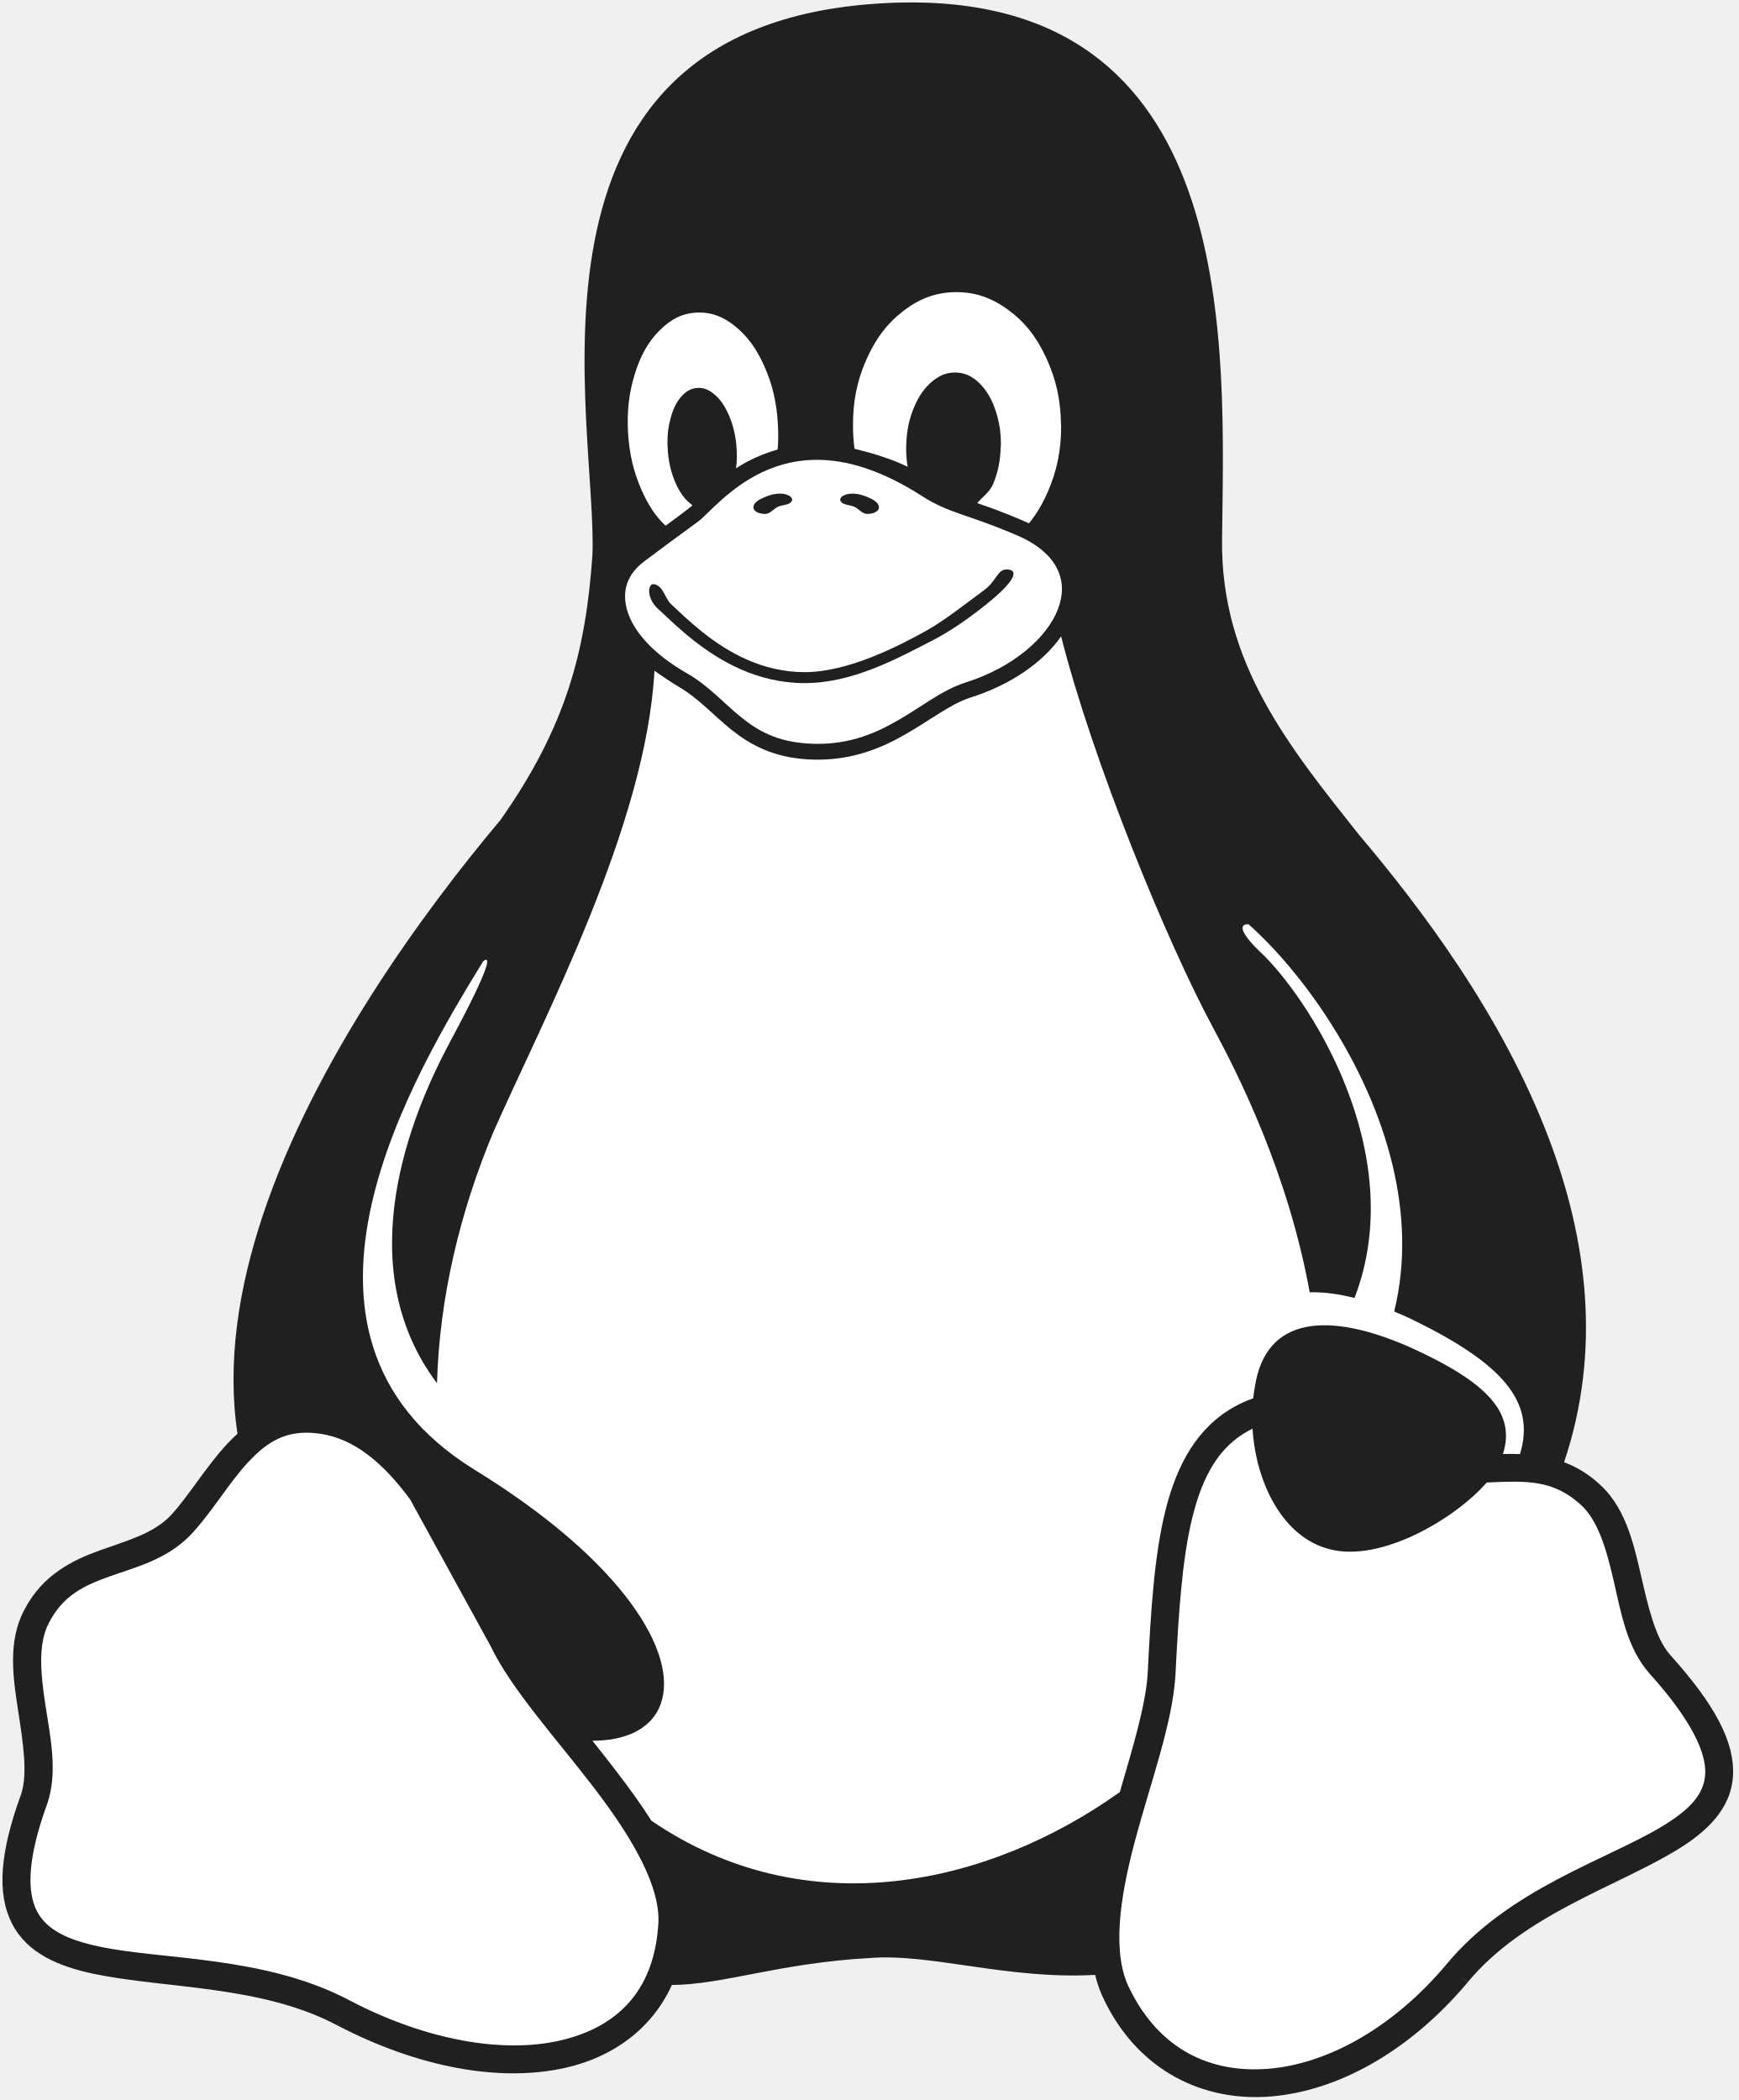
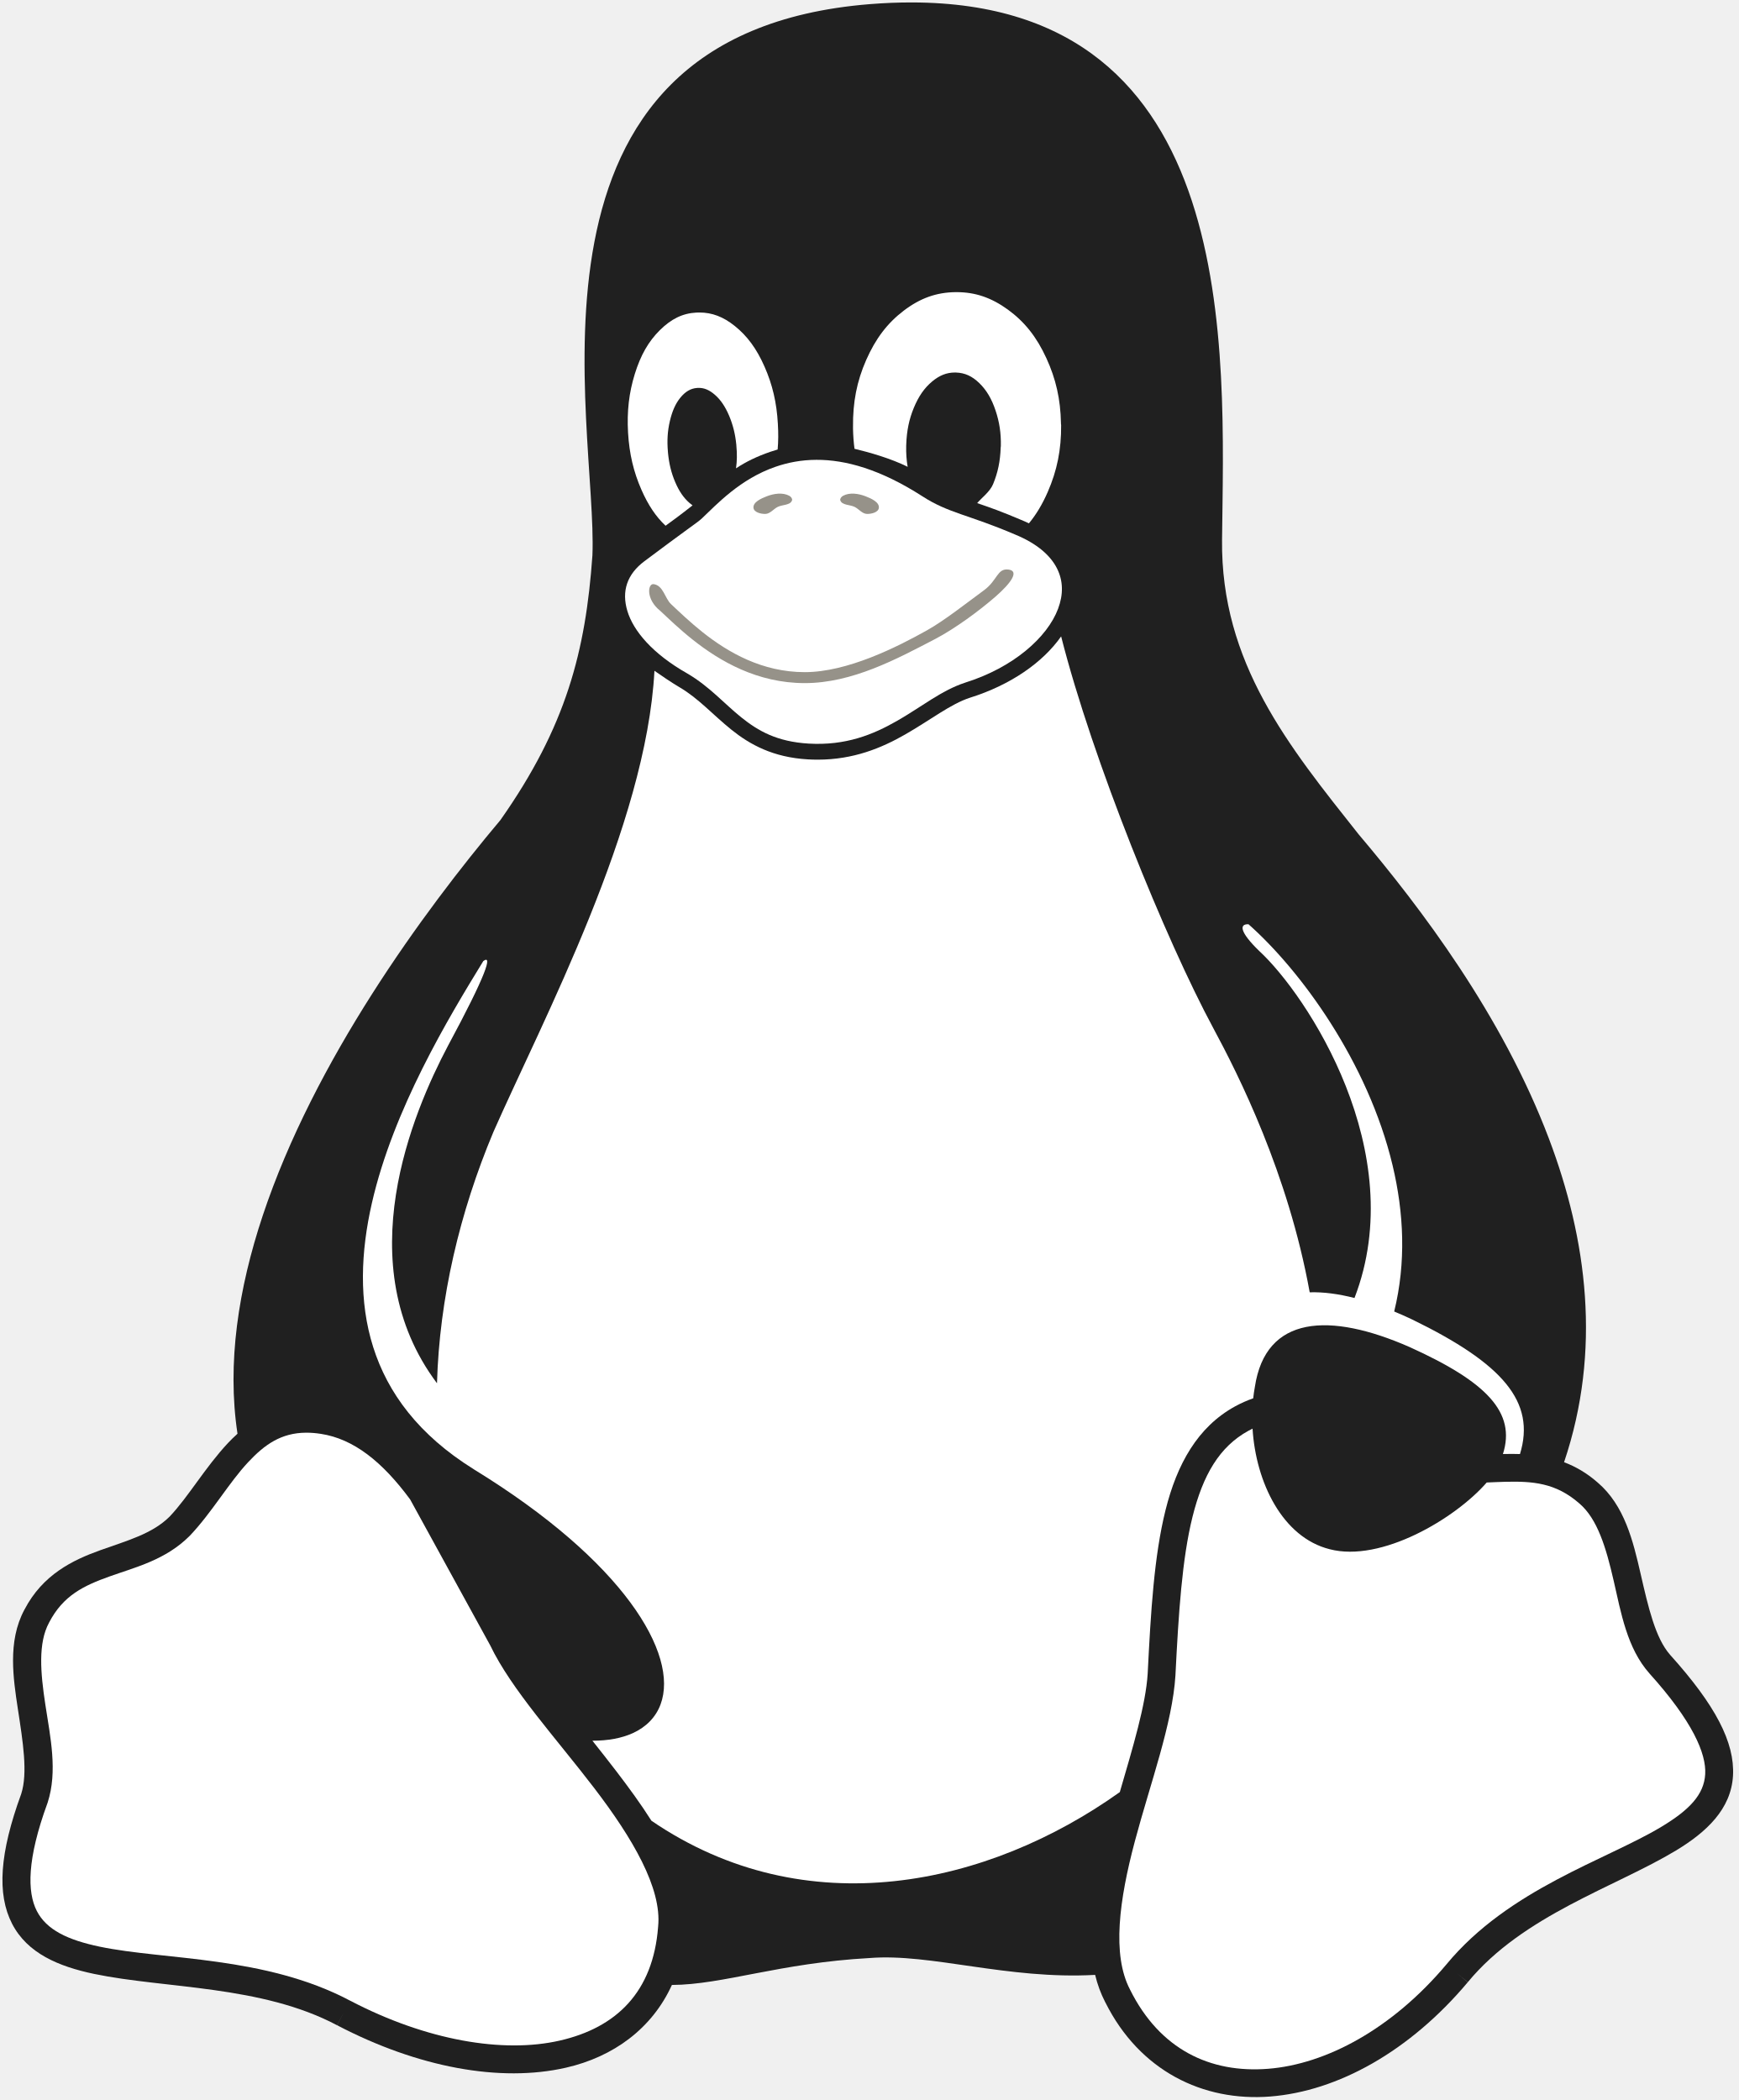
<svg xmlns="http://www.w3.org/2000/svg" version="1.1" id="Calque_1" x="0px" y="0px" width="712px" height="860px" viewBox="0 0 712 860" enable-background="new 0 0 712 860" xml:space="preserve">
  <defs id="defs21">
    <linearGradient id="linearGradient28799-5-5">
      <stop id="stop28801-1-9" offset="0" style="stop-color:#fefefc;stop-opacity:1;" />
      <stop style="stop-color:#fefefc;stop-opacity:1" offset="0.757" id="stop28807-2-6" />
      <stop id="stop28803-6-3" offset="1" style="stop-color:#d4d4d4;stop-opacity:1" />
    </linearGradient>
    <linearGradient id="linearGradient28853-5">
      <stop id="stop28855-3" offset="0" style="stop-color:#969289;stop-opacity:1" />
      <stop style="stop-color:#969289;stop-opacity:1" offset="0.734" id="stop28865-0" />
      <stop id="stop28857-9" offset="1" style="stop-color:#5c5c5c;stop-opacity:1;" />
    </linearGradient>
    <linearGradient id="linearGradient28935-8">
      <stop id="stop28937-7" offset="0" style="stop-color:#949494;stop-opacity:0.392;" />
      <stop style="stop-color:#949494;stop-opacity:1;" offset="0.5" id="stop28943-3" />
      <stop id="stop28939-8" offset="1" style="stop-color:#949494;stop-opacity:0.392;" />
    </linearGradient>
    <linearGradient id="linearGradient28976-3">
      <stop id="stop28978-7" offset="0" style="stop-color:#747474;stop-opacity:1" />
      <stop style="stop-color:#8c8c8c;stop-opacity:1;" offset="0.125" id="stop29259-5" />
      <stop style="stop-color:#a4a4a4;stop-opacity:1;" offset="0.25" id="stop29257-0" />
      <stop style="stop-color:#d4d4d4;stop-opacity:1" offset="0.5" id="stop28984-4" />
      <stop id="stop28986-0" offset="0.619" style="stop-color:#d4d4d4;stop-opacity:1" />
      <stop id="stop28980-2" offset="1" style="stop-color:#7c7c7c;stop-opacity:1" />
    </linearGradient>
    <clipPath id="clipPath29028-5" clipPathUnits="userSpaceOnUse">
      <path id="path29030-7" d="m 85.75,122.362 c -2.78,1.91 -5.111,4.575 -6.25,7.75 -1.436,4.002 -0.886,8.481 0.5,12.5 1.419,4.117 3.794,8.041 7.379,10.512 1.793,1.236 3.868,2.083 6.03,2.339 2.162,0.256 4.409,-0.095 6.34,-1.101 2.353,-1.226 4.148,-3.373 5.262,-5.781 1.114,-2.408 1.589,-5.07 1.738,-7.719 0.19,-3.375 -0.14,-6.806 -1.25,-10 -1.205,-3.469 -3.39,-6.671 -6.473,-8.667 -1.541,-0.998 -3.292,-1.684 -5.111,-1.935 -1.819,-0.252 -3.705,-0.063 -5.416,0.602 -0.975,0.379 -1.887,0.907 -2.75,1.5" style="fill:url(#radialGradient29032);fill-opacity:1;stroke:none" />
    </clipPath>
    <linearGradient id="linearGradient29336-6">
      <stop id="stop29338-1" offset="0" style="stop-color:#646464;stop-opacity:0" />
      <stop style="stop-color:#646464;stop-opacity:0.583" offset="0.306" id="stop29344-7" />
      <stop id="stop29354-5" offset="0.47" style="stop-color:#646464;stop-opacity:1" />
      <stop style="stop-color:#646464;stop-opacity:0.257" offset="0.728" id="stop29356-3" />
      <stop id="stop29340-6" offset="1" style="stop-color:#646464;stop-opacity:0;" />
    </linearGradient>
    <linearGradient id="linearGradient29477-3">
      <stop id="stop29479-5" offset="0" style="stop-color:#757574;stop-opacity:0" />
      <stop style="stop-color:#757574;stop-opacity:1;" offset="0.263" id="stop29487-5" />
      <stop style="stop-color:#757574;stop-opacity:1;" offset="0.5" id="stop29485-0" />
      <stop id="stop29481-3" offset="1" style="stop-color:#757574;stop-opacity:0" />
    </linearGradient>
    <linearGradient id="linearGradient28469-0">
      <stop style="stop-color:#d2940a;stop-opacity:1" offset="0" id="stop28479-4" />
      <stop style="stop-color:#d89c08;stop-opacity:1" offset="0.751" id="stop28477-2" />
      <stop id="stop28485-7" offset="0.866" style="stop-color:#b67e07;stop-opacity:1;" />
      <stop id="stop28473-1" offset="1" style="stop-color:#946106;stop-opacity:1" />
    </linearGradient>
    <linearGradient id="linearGradient28275-8">
      <stop id="stop28277-1" offset="0" style="stop-color:#ad780a;stop-opacity:1" />
      <stop style="stop-color:#d89e08;stop-opacity:1" offset="0.12" id="stop28291-9" />
      <stop style="stop-color:#edb80b;stop-opacity:1" offset="0.255" id="stop28289-6" />
      <stop style="stop-color:#ebc80d;stop-opacity:1" offset="0.392" id="stop28287-6" />
      <stop style="stop-color:#f5d838;stop-opacity:1" offset="0.527" id="stop28285-7" />
      <stop style="stop-color:#f6d811;stop-opacity:1" offset="0.769" id="stop28283-7" />
      <stop id="stop28279-5" offset="1" style="stop-color:#f5cd31;stop-opacity:1" />
    </linearGradient>
    <linearGradient id="linearGradient29529-6">
      <stop id="stop29531-0" offset="0" style="stop-color:#3a2903;stop-opacity:1;" />
      <stop style="stop-color:#735208;stop-opacity:1" offset="0.555" id="stop29539-7" />
      <stop id="stop29533-8" offset="1" style="stop-color:#ac8c04;stop-opacity:1" />
    </linearGradient>
    <clipPath id="clipPath29644-8" clipPathUnits="userSpaceOnUse">
      <path id="path29646-8" d="m 54.232,122.362 c -1.781,0.097 -3.485,0.919 -4.788,2.137 -1.303,1.218 -2.221,2.812 -2.786,4.504 -1.13,3.384 -0.875,7.052 -0.619,10.61 0.233,3.222 0.47,6.505 1.677,9.502 0.603,1.498 1.45,2.91 2.58,4.064 1.13,1.154 2.552,2.042 4.118,2.434 1.469,0.368 3.038,0.292 4.483,-0.162 1.445,-0.454 2.764,-1.279 3.846,-2.338 1.579,-1.545 2.643,-3.566 3.253,-5.689 0.61,-2.123 0.784,-4.352 0.752,-6.561 -0.04,-2.764 -0.401,-5.539 -1.266,-8.164 -0.865,-2.626 -2.246,-5.103 -4.173,-7.086 -0.933,-0.96 -1.998,-1.805 -3.199,-2.397 -1.201,-0.592 -2.543,-0.925 -3.88,-0.853" style="fill:url(#radialGradient29648);fill-opacity:1;stroke:none" />
    </clipPath>
    <clipPath clipPathUnits="userSpaceOnUse" id="clipPath14656-7">
      <path d="m 304.847,225.45 c 6.016,4.923 9.777,12.317 10.943,20.003 1.825,12.031 -2.346,24.075 -6.446,35.533 -0.817,2.285 -1.64,4.59 -1.965,6.995 -0.325,2.405 -0.119,4.948 1.029,7.086 1.303,2.425 3.732,4.125 6.367,4.923 2.589,0.784 5.394,0.761 8.015,0.092 2.621,-0.669 5.061,-1.968 7.187,-3.64 5.48,-4.31 8.758,-10.986 10.01,-17.844 1.252,-6.858 0.639,-13.929 -0.551,-20.798 -1.623,-9.369 -4.309,-18.54 -7.74,-27.408 -2.518,-6.507 -5.468,-12.911 -9.618,-18.52 -4.046,-5.469 -9.162,-10.09 -13.103,-15.635 -2.732,-3.844 -4.9,-8.131 -8.192,-11.508 -1.646,-1.689 -3.577,-3.135 -5.77,-4.001 -2.193,-0.866 -4.664,-1.124 -6.933,-0.482 -1.505,0.426 -2.892,1.237 -4.038,2.301 -1.146,1.064 -2.053,2.376 -2.693,3.803 -1.28,2.853 -1.477,6.112 -0.965,9.198 0.661,3.983 2.444,7.693 4.466,11.189 2.274,3.932 4.918,7.719 8.384,10.654 3.599,3.047 7.962,5.074 11.611,8.06" id="path14658-9" style="fill:none;stroke:#c17d11;stroke-width:1px;stroke-linecap:butt;stroke-linejoin:miter;stroke-opacity:1" />
    </clipPath>
    <clipPath clipPathUnits="userSpaceOnUse" id="clipPath14489-3">
      <path style="fill:url(#linearGradient14493);fill-opacity:1;stroke:none" d="m 516.006,331.876 c -0.671,1.719 -1.627,3.327 -2.816,4.738 -2.624,3.115 -6.268,5.17 -9.896,7.02 -6.189,3.154 -12.602,5.922 -18.42,9.717 -3.898,2.542 -7.496,5.527 -10.86,8.742 -2.877,2.75 -5.606,5.687 -8.832,8.018 -3.256,2.351 -7.019,4.054 -10.991,4.65 -4.83,0.725 -9.821,-0.213 -14.299,-2.164 -3.138,-1.367 -6.156,-3.323 -7.963,-6.229 -1.814,-2.918 -2.228,-6.488 -2.233,-9.924 -0.008,-6.077 1.118,-12.09 2.178,-18.073 0.881,-4.972 1.719,-9.955 2.26,-14.975 0.983,-9.131 0.976,-18.353 0.32,-27.513 -0.11,-1.534 -0.238,-3.083 -0.008,-4.604 0.229,-1.521 0.855,-3.037 2.021,-4.04 1.077,-0.927 2.521,-1.336 3.939,-1.415 1.419,-0.079 2.834,0.147 4.24,0.352 3.313,0.484 6.652,0.865 9.889,1.717 2.043,0.537 4.033,1.259 6.072,1.811 3.403,0.92 6.966,1.361 10.467,0.952 3.769,-0.441 7.43,-1.857 11.224,-1.765 1.557,0.038 3.102,0.332 4.586,0.8 1.515,0.478 3.009,1.162 4.123,2.295 0.846,0.861 1.436,1.945 1.879,3.069 0.66,1.674 1.015,3.457 1.167,5.249 0.135,1.588 0.113,3.194 0.414,4.759 0.495,2.575 1.847,4.923 3.528,6.935 1.681,2.012 3.69,3.72 5.696,5.408 1.999,1.681 4.011,3.355 6.167,4.828 1.012,0.692 2.056,1.339 3.017,2.101 0.961,0.761 1.845,1.647 2.445,2.715 0.815,1.449 1.064,3.208 0.683,4.826 l 2e-5,0" id="path14491-6" />
    </clipPath>
    <clipPath clipPathUnits="userSpaceOnUse" id="clipPath14481-1">
      <path style="fill:url(#linearGradient14485);fill-opacity:1;stroke:none" d="m 516.006,331.876 c -0.671,1.719 -1.627,3.327 -2.816,4.738 -2.624,3.115 -6.268,5.17 -9.896,7.02 -6.189,3.154 -12.602,5.922 -18.42,9.717 -3.898,2.542 -7.496,5.527 -10.86,8.742 -2.877,2.75 -5.606,5.687 -8.832,8.018 -3.256,2.351 -7.019,4.054 -10.991,4.65 -4.83,0.725 -9.821,-0.213 -14.299,-2.164 -3.138,-1.367 -6.156,-3.323 -7.963,-6.229 -1.814,-2.918 -2.228,-6.488 -2.233,-9.924 -0.008,-6.077 1.118,-12.09 2.178,-18.073 0.881,-4.972 1.719,-9.955 2.26,-14.975 0.983,-9.131 0.976,-18.353 0.32,-27.513 -0.11,-1.534 -0.238,-3.083 -0.008,-4.604 0.229,-1.521 0.855,-3.037 2.021,-4.04 1.077,-0.927 2.521,-1.336 3.939,-1.415 1.419,-0.079 2.834,0.147 4.24,0.352 3.313,0.484 6.652,0.865 9.889,1.717 2.043,0.537 4.033,1.259 6.072,1.811 3.403,0.92 6.966,1.361 10.467,0.952 3.769,-0.441 7.43,-1.857 11.224,-1.765 1.557,0.038 3.102,0.332 4.586,0.8 1.515,0.478 3.009,1.162 4.123,2.295 0.846,0.861 1.436,1.945 1.879,3.069 0.66,1.674 1.015,3.457 1.167,5.249 0.135,1.588 0.113,3.194 0.414,4.759 0.495,2.575 1.847,4.923 3.528,6.935 1.681,2.012 3.69,3.72 5.696,5.408 1.999,1.681 4.011,3.355 6.167,4.828 1.012,0.692 2.056,1.339 3.017,2.101 0.961,0.761 1.845,1.647 2.445,2.715 0.815,1.449 1.064,3.208 0.683,4.826 l 2e-5,0" id="path14483-3" />
    </clipPath>
    <clipPath clipPathUnits="userSpaceOnUse" id="clipPath14473-5">
      <path style="fill:url(#linearGradient14477);fill-opacity:1;stroke:none" d="m 511.827,331.9 c -0.606,1.404 -1.442,2.708 -2.464,3.845 -2.325,2.588 -5.507,4.222 -8.659,5.697 -5.42,2.535 -11.001,4.779 -16.116,7.885 -3.383,2.054 -6.537,4.472 -9.502,7.094 -2.525,2.233 -4.93,4.627 -7.728,6.506 -2.883,1.936 -6.175,3.299 -9.616,3.774 -4.218,0.582 -8.553,-0.183 -12.51,-1.756 -2.709,-1.077 -5.366,-2.619 -6.967,-5.055 -1.538,-2.341 -1.933,-5.252 -1.953,-8.053 -0.035,-4.939 0.965,-9.818 1.906,-14.666 0.782,-4.03 1.527,-8.072 1.977,-12.152 0.818,-7.406 0.661,-14.885 0.28,-22.327 -0.064,-1.249 -0.134,-2.51 0.079,-3.743 0.213,-1.233 0.736,-2.452 1.682,-3.271 0.939,-0.814 2.21,-1.159 3.451,-1.212 1.242,-0.052 2.476,0.164 3.705,0.349 2.89,0.436 5.811,0.709 8.652,1.393 1.787,0.43 3.531,1.02 5.313,1.469 2.986,0.753 6.096,1.107 9.158,0.772 3.294,-0.36 6.507,-1.51 9.82,-1.432 1.358,0.032 2.708,0.271 4.013,0.649 1.313,0.38 2.617,0.92 3.607,1.862 0.725,0.691 1.25,1.569 1.644,2.49 0.576,1.348 0.886,2.8 1.021,4.26 0.119,1.289 0.105,2.594 0.363,3.862 0.437,2.149 1.64,4.081 3.115,5.704 1.475,1.622 3.224,2.968 4.956,4.312 1.756,1.364 3.51,2.74 5.396,3.918 0.882,0.551 1.793,1.059 2.635,1.671 0.841,0.612 1.619,1.339 2.145,2.237 0.684,1.167 0.902,2.599 0.598,3.917 l 2e-5,0" id="path14475-9" />
    </clipPath>
    <linearGradient id="linearGradient14518-6">
      <stop id="stop14540-0" offset="0" style="stop-color:#110800;stop-opacity:1;" />
      <stop style="stop-color:#a65a00;stop-opacity:0.8;" offset="0.591" id="stop14542-5" />
      <stop style="stop-color:#ff921e;stop-opacity:0;" offset="1" id="stop14522-4" />
    </linearGradient>
    <clipPath clipPathUnits="userSpaceOnUse" id="clipPath14822-9">
      <path d="m 386.188,285.328 c -0.405,-1.104 -1.118,-2.082 -1.991,-2.87 -0.872,-0.788 -1.9,-1.392 -2.983,-1.852 -2.165,-0.919 -4.521,-1.261 -6.832,-1.696 -2.179,-0.409 -4.342,-0.906 -6.528,-1.277 -2.271,-0.386 -4.618,-0.632 -6.865,-0.125 -1.966,0.443 -3.784,1.459 -5.272,2.819 -1.487,1.36 -2.649,3.056 -3.485,4.89 -1.472,3.23 -1.935,6.865 -1.654,10.403 0.209,2.633 0.875,5.346 2.609,7.339 1.401,1.611 3.387,2.615 5.434,3.221 3.525,1.043 7.367,0.988 10.86,-0.155 5.767,-1.931 10.876,-5.774 14.33,-10.779 1.139,-1.65 2.112,-3.448 2.553,-5.403 0.336,-1.49 0.348,-3.081 -0.178,-4.515" id="path14824-1" style="fill:none;stroke:#ce5c00;stroke-width:1px;stroke-linecap:butt;stroke-linejoin:miter;stroke-opacity:1" />
    </clipPath>
    <clipPath clipPathUnits="userSpaceOnUse" id="clipPath14822-2-4">
      <path d="m 386.188,285.328 c -0.405,-1.104 -1.118,-2.082 -1.991,-2.87 -0.872,-0.788 -1.9,-1.392 -2.983,-1.852 -2.165,-0.919 -4.521,-1.261 -6.832,-1.696 -2.179,-0.409 -4.342,-0.906 -6.528,-1.277 -2.271,-0.386 -4.618,-0.632 -6.865,-0.125 -1.966,0.443 -3.784,1.459 -5.272,2.819 -1.487,1.36 -2.649,3.056 -3.485,4.89 -1.472,3.23 -1.935,6.865 -1.654,10.403 0.209,2.633 0.875,5.346 2.609,7.339 1.401,1.611 3.387,2.615 5.434,3.221 3.525,1.043 7.367,0.988 10.86,-0.155 5.767,-1.931 10.876,-5.774 14.33,-10.779 1.139,-1.65 2.112,-3.448 2.553,-5.403 0.336,-1.49 0.348,-3.081 -0.178,-4.515" id="path14824-6-5" style="fill:none;stroke:#ce5c00;stroke-width:1px;stroke-linecap:butt;stroke-linejoin:miter;stroke-opacity:1" />
    </clipPath>
    <clipPath clipPathUnits="userSpaceOnUse" id="clipPath15031-3">
      <path style="fill:none;stroke:#729fcf;stroke-width:0.125;stroke-linecap:butt;stroke-linejoin:miter;stroke-miterlimit:4;stroke-dasharray:none;stroke-opacity:1" d="m 248.061,184.612 c -2.601,3.44 -5.233,6.856 -7.897,10.247 -2.833,3.607 -5.701,7.187 -8.587,10.751 -3.541,4.374 -7.152,8.793 -9.449,13.93 -1.974,4.414 -2.91,9.207 -4.265,13.849 -1.539,5.272 -3.626,10.37 -5.971,15.336 -2.165,4.585 -4.55,9.063 -6.939,13.536 -1.738,3.254 -3.505,6.581 -4.108,10.221 -0.476,2.876 -0.198,5.844 0.534,8.666 0.732,2.822 1.91,5.511 3.238,8.106 5.667,11.075 14.17,20.622 24.242,27.925 4.571,3.314 9.467,6.181 14.602,8.526 2.782,1.27 5.714,2.404 8.772,2.457 1.529,0.026 3.074,-0.225 4.474,-0.841 1.4,-0.615 2.651,-1.604 3.483,-2.887 1.023,-1.578 1.37,-3.538 1.165,-5.407 -0.205,-1.869 -0.935,-3.653 -1.913,-5.259 -2.39,-3.923 -6.165,-6.761 -9.796,-9.573 -7.841,-6.074 -15.425,-12.48 -22.682,-19.24 -2.049,-1.909 -4.098,-3.878 -5.53,-6.284 -1.394,-2.344 -2.148,-5.014 -2.658,-7.693 -1.4,-7.349 -1.04,-15.083 1.46,-22.133 0.978,-2.758 2.271,-5.392 3.518,-8.04 2.162,-4.589 4.211,-9.263 7.049,-13.467 3.533,-5.233 8.245,-9.673 11.151,-15.278 2.455,-4.734 3.494,-10.057 4.362,-15.318 0.665,-4.031 1.248,-8.075 1.746,-12.13" id="path15033-2" />
    </clipPath>
    <clipPath clipPathUnits="userSpaceOnUse" id="clipPath14186-9">
      <path id="path14188-1" d="m 137.577,281.019 c 1.599,-0.663 3.398,-0.784 5.101,-0.47 1.703,0.314 3.311,1.049 4.743,2.022 2.864,1.946 4.988,4.778 7.023,7.58 4.672,6.434 9.169,13.002 13.245,19.829 3.306,5.538 6.344,11.257 10.164,16.453 2.494,3.392 5.307,6.539 7.813,9.922 2.506,3.383 4.728,7.056 5.839,11.117 1.444,5.277 0.885,11.093 -1.627,15.953 -1.767,3.419 -4.476,6.352 -7.772,8.339 -3.296,1.987 -7.171,3.014 -11.016,2.87 -6.114,-0.229 -11.699,-3.285 -17.384,-5.549 -11.581,-4.612 -24.16,-6.059 -36.097,-9.652 -3.669,-1.104 -7.276,-2.411 -10.97,-3.426 -1.641,-0.451 -3.309,-0.848 -4.859,-1.551 -1.55,-0.703 -3,-1.749 -3.862,-3.217 -0.666,-1.134 -0.948,-2.47 -0.93,-3.786 0.018,-1.316 0.326,-2.615 0.774,-3.852 0.896,-2.474 2.343,-4.714 3.32,-7.157 1.595,-3.989 1.882,-8.388 1.667,-12.679 -0.215,-4.291 -0.911,-8.545 -1.205,-12.831 -0.131,-1.914 -0.181,-3.853 0.185,-5.736 0.365,-1.883 1.176,-3.725 2.558,-5.055 1.274,-1.227 2.965,-1.955 4.696,-2.317 1.732,-0.361 3.515,-0.377 5.284,-0.338 1.768,0.04 3.541,0.134 5.304,-0.011 1.763,-0.145 3.533,-0.541 5.069,-1.418 1.46,-0.834 2.654,-2.075 3.644,-3.434 0.989,-1.36 1.789,-2.846 2.609,-4.314 0.82,-1.468 1.668,-2.932 2.742,-4.226 1.073,-1.295 2.389,-2.423 3.943,-3.067" style="fill:#402c07;fill-opacity:1;stroke:none" />
    </clipPath>
  </defs>
  <path d="M683.91,677.74c-0.01-0.01-0.021-0.021-0.021-0.03c-6.069-6.85-8.96-19.55-12.069-33.08c-3.101-13.52-6.57-28.1-17.67-37.55  c-0.021-0.021-0.051-0.04-0.07-0.061c-2.2-1.92-4.46-3.539-6.73-4.89c-2.279-1.35-4.59-2.45-6.899-3.32  c15.43-45.76,9.38-91.329-6.2-132.5c-19.11-50.54-52.48-94.569-77.97-124.689c-28.53-35.99-56.431-70.15-55.88-120.61  C501.25,144,508.87,1.19,373.35,1c-5.51-0.01-11.26,0.22-17.25,0.7C204.66,13.89,244.83,173.89,242.58,227.46  c-2.77,39.18-10.71,70.06-37.66,108.36c-31.65,37.64-76.23,98.57-97.34,162c-9.96,29.93-14.7,60.439-10.33,89.319  c-1.37,1.23-2.67,2.521-3.92,3.841c-9.29,9.93-16.16,21.949-23.81,30.039c-7.15,7.141-17.33,9.851-28.53,13.86  c-11.2,4.021-23.49,9.94-30.95,24.26c0,0,0,0.011-0.01,0.011c-0.01,0.02-0.02,0.05-0.04,0.069c-3.51,6.55-4.65,13.62-4.65,20.79  c0,6.63,0.98,13.351,1.97,19.82c2.06,13.46,4.15,26.189,1.38,34.81c-8.86,24.23-10,40.98-3.76,53.141  c6.26,12.18,19.11,17.55,33.64,20.59c29.06,6.06,68.41,4.56,99.42,21l2.67-5.03l-2.64,5.04c33.2,17.36,66.86,23.521,93.71,17.39  c19.48-4.439,35.28-16.039,43.4-33.88c21-0.1,44.05-9,80.97-11.029c25.05-2.021,56.34,8.899,92.33,6.899  c0.94,3.9,2.301,7.66,4.16,11.23c0.021,0.029,0.04,0.069,0.061,0.1c13.949,27.9,39.869,40.66,67.5,38.48  c27.659-2.181,57.069-18.49,80.85-46.78l-4.36-3.66l4.391,3.62c22.66-27.48,60.27-38.87,85.22-53.91  c12.47-7.52,22.58-16.939,23.37-30.62C710.4,713.55,702.37,698.23,683.91,677.74z" id="path3" style="fill:#202020;fill-opacity:1" fill="#000000" />
  <path fill="#D6A312" d="M698.24,726.57c-0.48,8.439-6.59,14.71-17.88,21.51c-22.561,13.61-62.551,25.45-88.08,56.38  c-22.181,26.39-49.221,40.88-73.03,42.76s-44.35-8-56.47-32.31l-0.021-0.05l-0.029-0.061c-7.521-14.3-4.391-36.85,1.939-60.649  c6.33-23.79,15.43-48.23,16.65-68.08v-0.061c1.279-25.439,2.71-47.66,6.979-64.81c4.28-17.15,11.01-28.75,22.931-35.28  c0.56-0.3,1.109-0.59,1.659-0.86c1.351,22.03,12.261,44.511,31.54,49.37c21.101,5.561,51.511-12.54,64.351-27.31  c2.569-0.101,5.069-0.23,7.5-0.29c11.27-0.271,20.71,0.38,30.37,8.82l0.029,0.029l0.03,0.021c7.42,6.29,10.95,18.17,14.01,31.47  c3.061,13.311,5.5,27.8,14.681,38.13l0.01,0.01l0.01,0.021C693.06,704.9,698.73,718.12,698.24,726.57z" id="path5" style="fill:#ffffff;fill-opacity:1" />
  <path d="M269.49,788.95l-0.01,0.06v0.07c-2.04,26.74-17.12,41.3-40.28,46.59c-23.14,5.29-54.53,0.021-85.87-16.37  c-0.01,0-0.02-0.01-0.03-0.01c-34.68-18.37-75.93-16.54-102.4-22.07c-13.23-2.76-21.87-6.92-25.83-14.64  c-3.96-7.73-4.05-21.2,4.37-44.17l0.04-0.101l0.03-0.1c4.17-12.85,1.08-26.91-0.94-40.11c-2.02-13.189-3.01-25.199,1.5-33.56  l0.04-0.08c5.77-11.12,14.23-15.1,24.73-18.86c10.51-3.77,22.96-6.729,32.79-16.59l0.06-0.05l0.05-0.05  c9.09-9.59,15.92-21.62,23.91-30.15c6.74-7.2,13.49-11.97,23.66-12.04c0.12,0.011,0.23,0.011,0.35,0  c1.78,0.011,3.67,0.16,5.67,0.471c13.5,2.04,25.27,11.479,36.61,26.859l32.74,59.67l0.01,0.03l0.02,0.02  c8.71,18.19,27.11,38.2,42.7,58.61C259,752.78,271.06,773.27,269.49,788.95z" id="path7" style="fill:#ffffff;fill-opacity:1" fill="#D6A312" />
  <path d="M432.77,232.69c-2.63-5.15-8-10.05-17.14-13.8l-0.02-0.01l-0.03-0.01c-19.01-8.14-27.26-8.72-37.87-15.62  c-17.27-11.1-31.54-14.99-43.4-14.94c-6.21,0.02-11.76,1.12-16.73,2.84c-14.45,4.97-24.04,15.34-30.05,21.03l-0.01,0.01  c0,0.01-0.01,0.01-0.01,0.02c-1.18,1.12-2.7,2.14-6.38,4.84c-3.71,2.71-9.27,6.79-17.27,12.79c-7.11,5.33-9.42,12.27-6.96,20.4  c2.45,8.13,10.29,17.51,24.63,25.62l0.02,0.02l0.03,0.01c8.9,5.23,14.98,12.28,21.96,17.89c3.49,2.8,7.16,5.3,11.58,7.19  c4.42,1.89,9.58,3.17,16.04,3.55c15.16,0.88,26.32-3.67,36.17-9.31c9.87-5.63,18.229-12.52,27.82-15.63l0.02-0.01l0.021-0.01  c19.659-6.14,33.68-18.51,38.069-30.26C435.46,243.42,435.39,237.84,432.77,232.69z" id="path9" style="fill:#ffffff;fill-opacity:1" fill="#D6A312" />
-   <path d="m 382.89,261.71 c -15.641,8.153 -33.91,18.04 -53.35,18.04 -19.43,0 -34.78,-8.98 -45.82,-17.73 -5.52,-4.37 -10,-8.72 -13.38,-11.88 -5.864,-4.629 -5.162,-11.122 -2.752,-10.93 4.039,0.504 4.649,5.822 7.192,8.2 3.44,3.22 7.75,7.39 12.97,11.53 10.44,8.27 24.36,16.32 41.79,16.32 17.4,0 37.712,-10.215 50.11,-17.17 7.024,-3.94 15.962,-11.003 23.257,-16.357 5.581,-4.096 5.377,-9.029 9.985,-8.492 4.608,0.537 1.199,5.46 -5.254,11.092 -6.453,5.632 -16.548,13.104 -24.748,17.378 z" id="path11" style="fill:#202020;fill-opacity:1" />
+   <path d="m 382.89,261.71 c -15.641,8.153 -33.91,18.04 -53.35,18.04 -19.43,0 -34.78,-8.98 -45.82,-17.73 -5.52,-4.37 -10,-8.72 -13.38,-11.88 -5.864,-4.629 -5.162,-11.122 -2.752,-10.93 4.039,0.504 4.649,5.822 7.192,8.2 3.44,3.22 7.75,7.39 12.97,11.53 10.44,8.27 24.36,16.32 41.79,16.32 17.4,0 37.712,-10.215 50.11,-17.17 7.024,-3.94 15.962,-11.003 23.257,-16.357 5.581,-4.096 5.377,-9.029 9.985,-8.492 4.608,0.537 1.199,5.46 -5.254,11.092 -6.453,5.632 -16.548,13.104 -24.748,17.378 z" id="path11" style="fill:#969289;fill-opacity:1" />
  <path d="M622.39,595.47c-2.17-0.08-4.31-0.069-6.39-0.02c-0.19,0.01-0.38,0.01-0.58,0.01  c5.37-16.96-6.51-29.47-38.17-43.79c-32.83-14.439-58.99-13.01-63.41,16.29c-0.28,1.53-0.51,3.1-0.68,4.68  c-2.46,0.86-4.92,1.94-7.4,3.29c-15.41,8.44-23.83,23.74-28.51,42.521c-4.67,18.76-6.02,41.43-7.3,66.92c0,0.01,0,0.01,0,0.02  c-0.79,12.811-6.07,30.15-11.41,48.511c-53.78,38.369-128.42,54.989-191.8,11.729c-4.29-6.79-9.22-13.52-14.29-20.16  c-3.24-4.239-6.57-8.45-9.87-12.609c6.5,0.01,12.03-1.061,16.5-3.08c5.56-2.53,9.46-6.57,11.4-11.771  c3.86-10.39-0.02-25.05-12.39-41.8c-12.37-16.74-33.32-35.63-64.1-54.51c0,0,0,0,0-0.01c-22.62-14.07-35.26-31.311-41.18-50.03  c-5.93-18.73-5.1-38.98-0.53-58.97c8.76-38.37,31.26-75.69,45.62-99.11c3.86-2.84,1.38,5.28-14.54,34.84  c-14.26,27.021-40.93,89.38-4.42,138.061c0.98-34.641,9.25-69.971,23.14-103.021c20.23-45.85,62.54-125.38,65.9-188.76  c1.74,1.26,7.69,5.28,10.34,6.79c0.01,0.01,0.01,0.01,0.02,0.01c7.76,4.57,13.59,11.25,21.14,17.32  c7.57,6.08,17.02,11.33,31.3,12.16c1.37,0.08,2.71,0.12,4.02,0.12c14.72,0,26.2-4.8,35.76-10.27  c10.391-5.94,18.69-12.52,26.561-15.08c0.01-0.01,0.02-0.01,0.03-0.01c16.63-5.2,29.84-14.4,37.359-25.12  c12.92,50.92,42.96,124.47,62.271,160.36c10.27,19.04,30.689,59.5,39.51,108.25c5.59-0.171,11.75,0.64,18.34,2.329  c23.07-59.81-19.56-124.22-39.06-142.16c-7.87-7.64-8.25-11.06-4.34-10.9c21.14,18.71,48.909,56.32,59.01,98.78  c4.609,19.359,5.59,39.72,0.649,59.81c2.41,1,4.87,2.09,7.36,3.271C615.28,558.39,628.97,574.07,622.39,595.47z" id="path13" fill="#FFFFFF" />
  <path d="m 434.51,174.03 c 0.08,10.09 -1.66,18.68 -5.49,27.45 -2.18,5 -4.689,9.2 -7.699,12.84 -1.021,-0.49 -2.08,-0.96 -3.181,-1.41 -3.81,-1.63 -7.18,-2.97 -10.199,-4.11 -3.021,-1.14 -5.378,-1.919 -7.809,-2.759 1.761,-2.13 5.23,-4.64 6.521,-7.79 1.96,-4.75 2.92,-9.39 3.1,-14.92 0,-0.22 0.07,-0.41 0.07,-0.67 0.11,-5.3 -0.59,-9.83 -2.14,-14.47 -1.62,-4.87 -3.681,-8.37 -6.66,-11.28 -2.99,-2.91 -5.97,-4.23 -9.55,-4.35 -0.17,-0.01 -0.33,-0.01 -0.5,-0.01 -3.36,0.01 -6.28,1.17 -9.301,3.69 -3.17,2.65 -5.52,6.04 -7.479,10.76 -1.95,4.72 -2.91,9.4 -3.101,14.96 -0.029,0.22 -0.029,0.41 -0.029,0.63 -0.07,3.06 0.13,5.86 0.6,8.58 -6.88,-3.43 -15.682,-5.931 -21.762,-7.381 -0.35,-2.63 -0.55,-5.34 -0.61,-8.18 l 0,-0.77 c -0.11,-10.06 1.54,-18.69 5.41,-27.45 3.87,-8.77 8.66,-15.07 15.399,-20.2 6.75,-5.12 13.381,-7.47 21.23,-7.55 l 0.37,0 c 7.68,0 14.25,2.26 21,7.15 6.85,4.98 11.79,11.2 15.77,19.9 3.9,8.48 5.78,16.77 5.971,26.6 -10e-4,0.26 -10e-4,0.48 0.069,0.74 z" id="path15" style="fill:#ffffff" />
  <path d="m 318.43,184.08 c -1.01,0.29 -1.99,0.6 -2.96,0.93 -5.5,1.9 -9.867,3.997 -14.087,6.787 0.41,-2.92 0.47,-5.88 0.15,-9.19 -0.03,-0.18 -0.03,-0.33 -0.03,-0.51 -0.44,-4.39 -1.37,-8.07 -2.92,-11.79 -1.65,-3.87 -3.5,-6.6 -5.93,-8.7 -2.2,-1.9 -4.28,-2.78 -6.58,-2.76 -0.23,0 -0.47,0.01 -0.71,0.03 -2.58,0.22 -4.72,1.48 -6.75,3.95 -2.02,2.46 -3.35,5.52 -4.31,9.58 -0.96,4.05 -1.21,8.03 -0.81,12.6 0,0.18 0.04,0.33 0.04,0.51 0.44,4.43 1.33,8.11 2.91,11.83 1.62,3.83 3.5,6.56 5.93,8.66 0.41,0.35 0.81,0.67 1.21,0.95 -2.52,1.95 -4.213,3.333 -6.293,4.853 -1.33,0.97 -2.91,2.13 -4.75,3.49 -4.01,-3.76 -7.14,-8.48 -9.88,-14.71 -3.24,-7.36 -4.97,-14.73 -5.49,-23.43 l 0,-0.07 c -0.48,-8.7 0.37,-16.18 2.76,-23.92 2.4,-7.74 5.6,-13.34 10.25,-17.94 4.64,-4.61 9.32,-6.93 14.96,-7.22 0.44,-0.02 0.87,-0.03 1.3,-0.03 5.11,0.01 9.67,1.71 14.39,5.48 5.12,4.09 8.99,9.32 12.23,16.69 3.25,7.37 4.98,14.74 5.46,23.44 l 0,0.07 c 0.23,3.65 0.2,7.09 -0.09,10.42 z" id="path17" style="fill:#ffffff" />
-   <path id="path28396-7" d="m 344.087,204.89 c 0.647,2.076 3.993,1.732 5.926,2.728 1.696,0.874 3.061,2.789 4.968,2.844 1.82,0.053 4.654,-0.63 4.89,-2.436 0.313,-2.386 -3.171,-3.902 -5.413,-4.776 -2.885,-1.125 -6.581,-1.695 -9.287,-0.191 -0.62,0.345 -1.297,1.153 -1.086,1.831 z" style="opacity:1;fill:#202020;fill-opacity:1;stroke:none" />
-   <path style="opacity:1;fill:#202020;fill-opacity:1;stroke:none" d="m 324.322,204.89 c -0.647,2.076 -3.993,1.732 -5.926,2.728 -1.696,0.874 -3.061,2.789 -4.968,2.844 -1.82,0.053 -4.654,-0.63 -4.89,-2.436 -0.313,-2.386 3.171,-3.902 5.413,-4.776 2.885,-1.125 6.581,-1.695 9.287,-0.191 0.62,0.345 1.297,1.153 1.086,1.831 z" id="path5461" />
+   <path id="path28396-7" d="m 344.087,204.89 c 0.647,2.076 3.993,1.732 5.926,2.728 1.696,0.874 3.061,2.789 4.968,2.844 1.82,0.053 4.654,-0.63 4.89,-2.436 0.313,-2.386 -3.171,-3.902 -5.413,-4.776 -2.885,-1.125 -6.581,-1.695 -9.287,-0.191 -0.62,0.345 -1.297,1.153 -1.086,1.831 z" style="opacity:1;fill:#969289;fill-opacity:1;stroke:none" />
+   <path style="opacity:1;fill:#969289;fill-opacity:1;stroke:none" d="m 324.322,204.89 c -0.647,2.076 -3.993,1.732 -5.926,2.728 -1.696,0.874 -3.061,2.789 -4.968,2.844 -1.82,0.053 -4.654,-0.63 -4.89,-2.436 -0.313,-2.386 3.171,-3.902 5.413,-4.776 2.885,-1.125 6.581,-1.695 9.287,-0.191 0.62,0.345 1.297,1.153 1.086,1.831 z" id="path5461" />
</svg>
